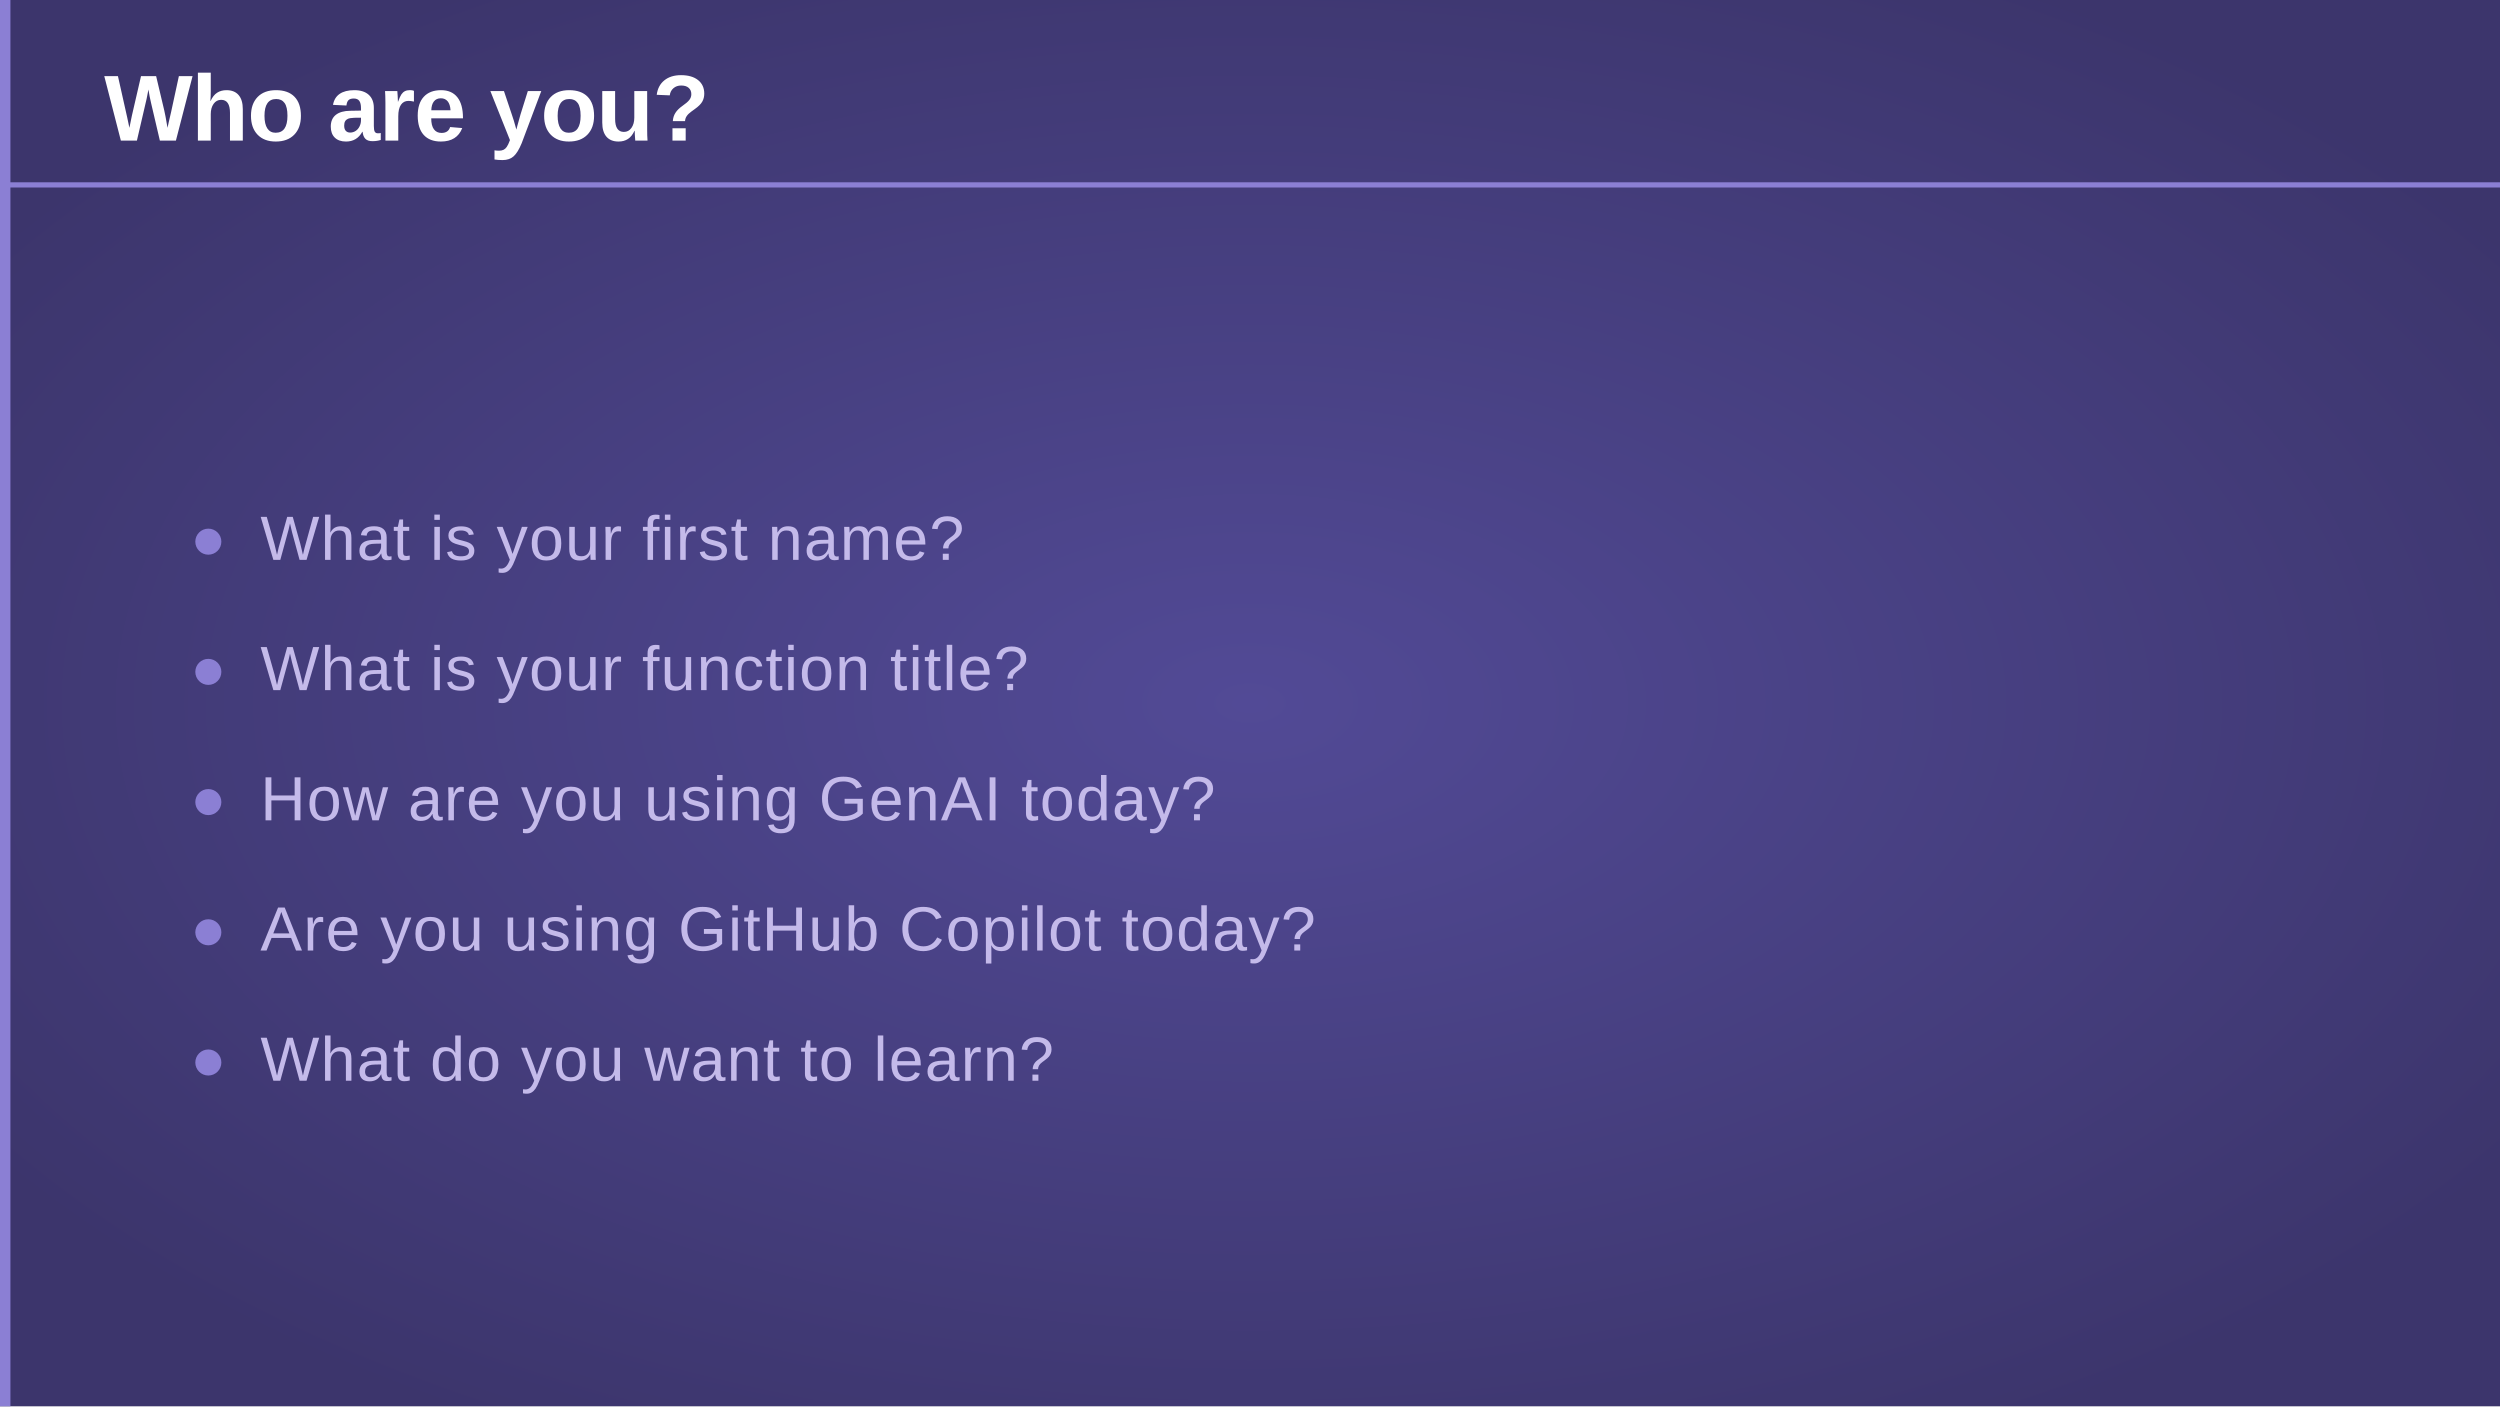
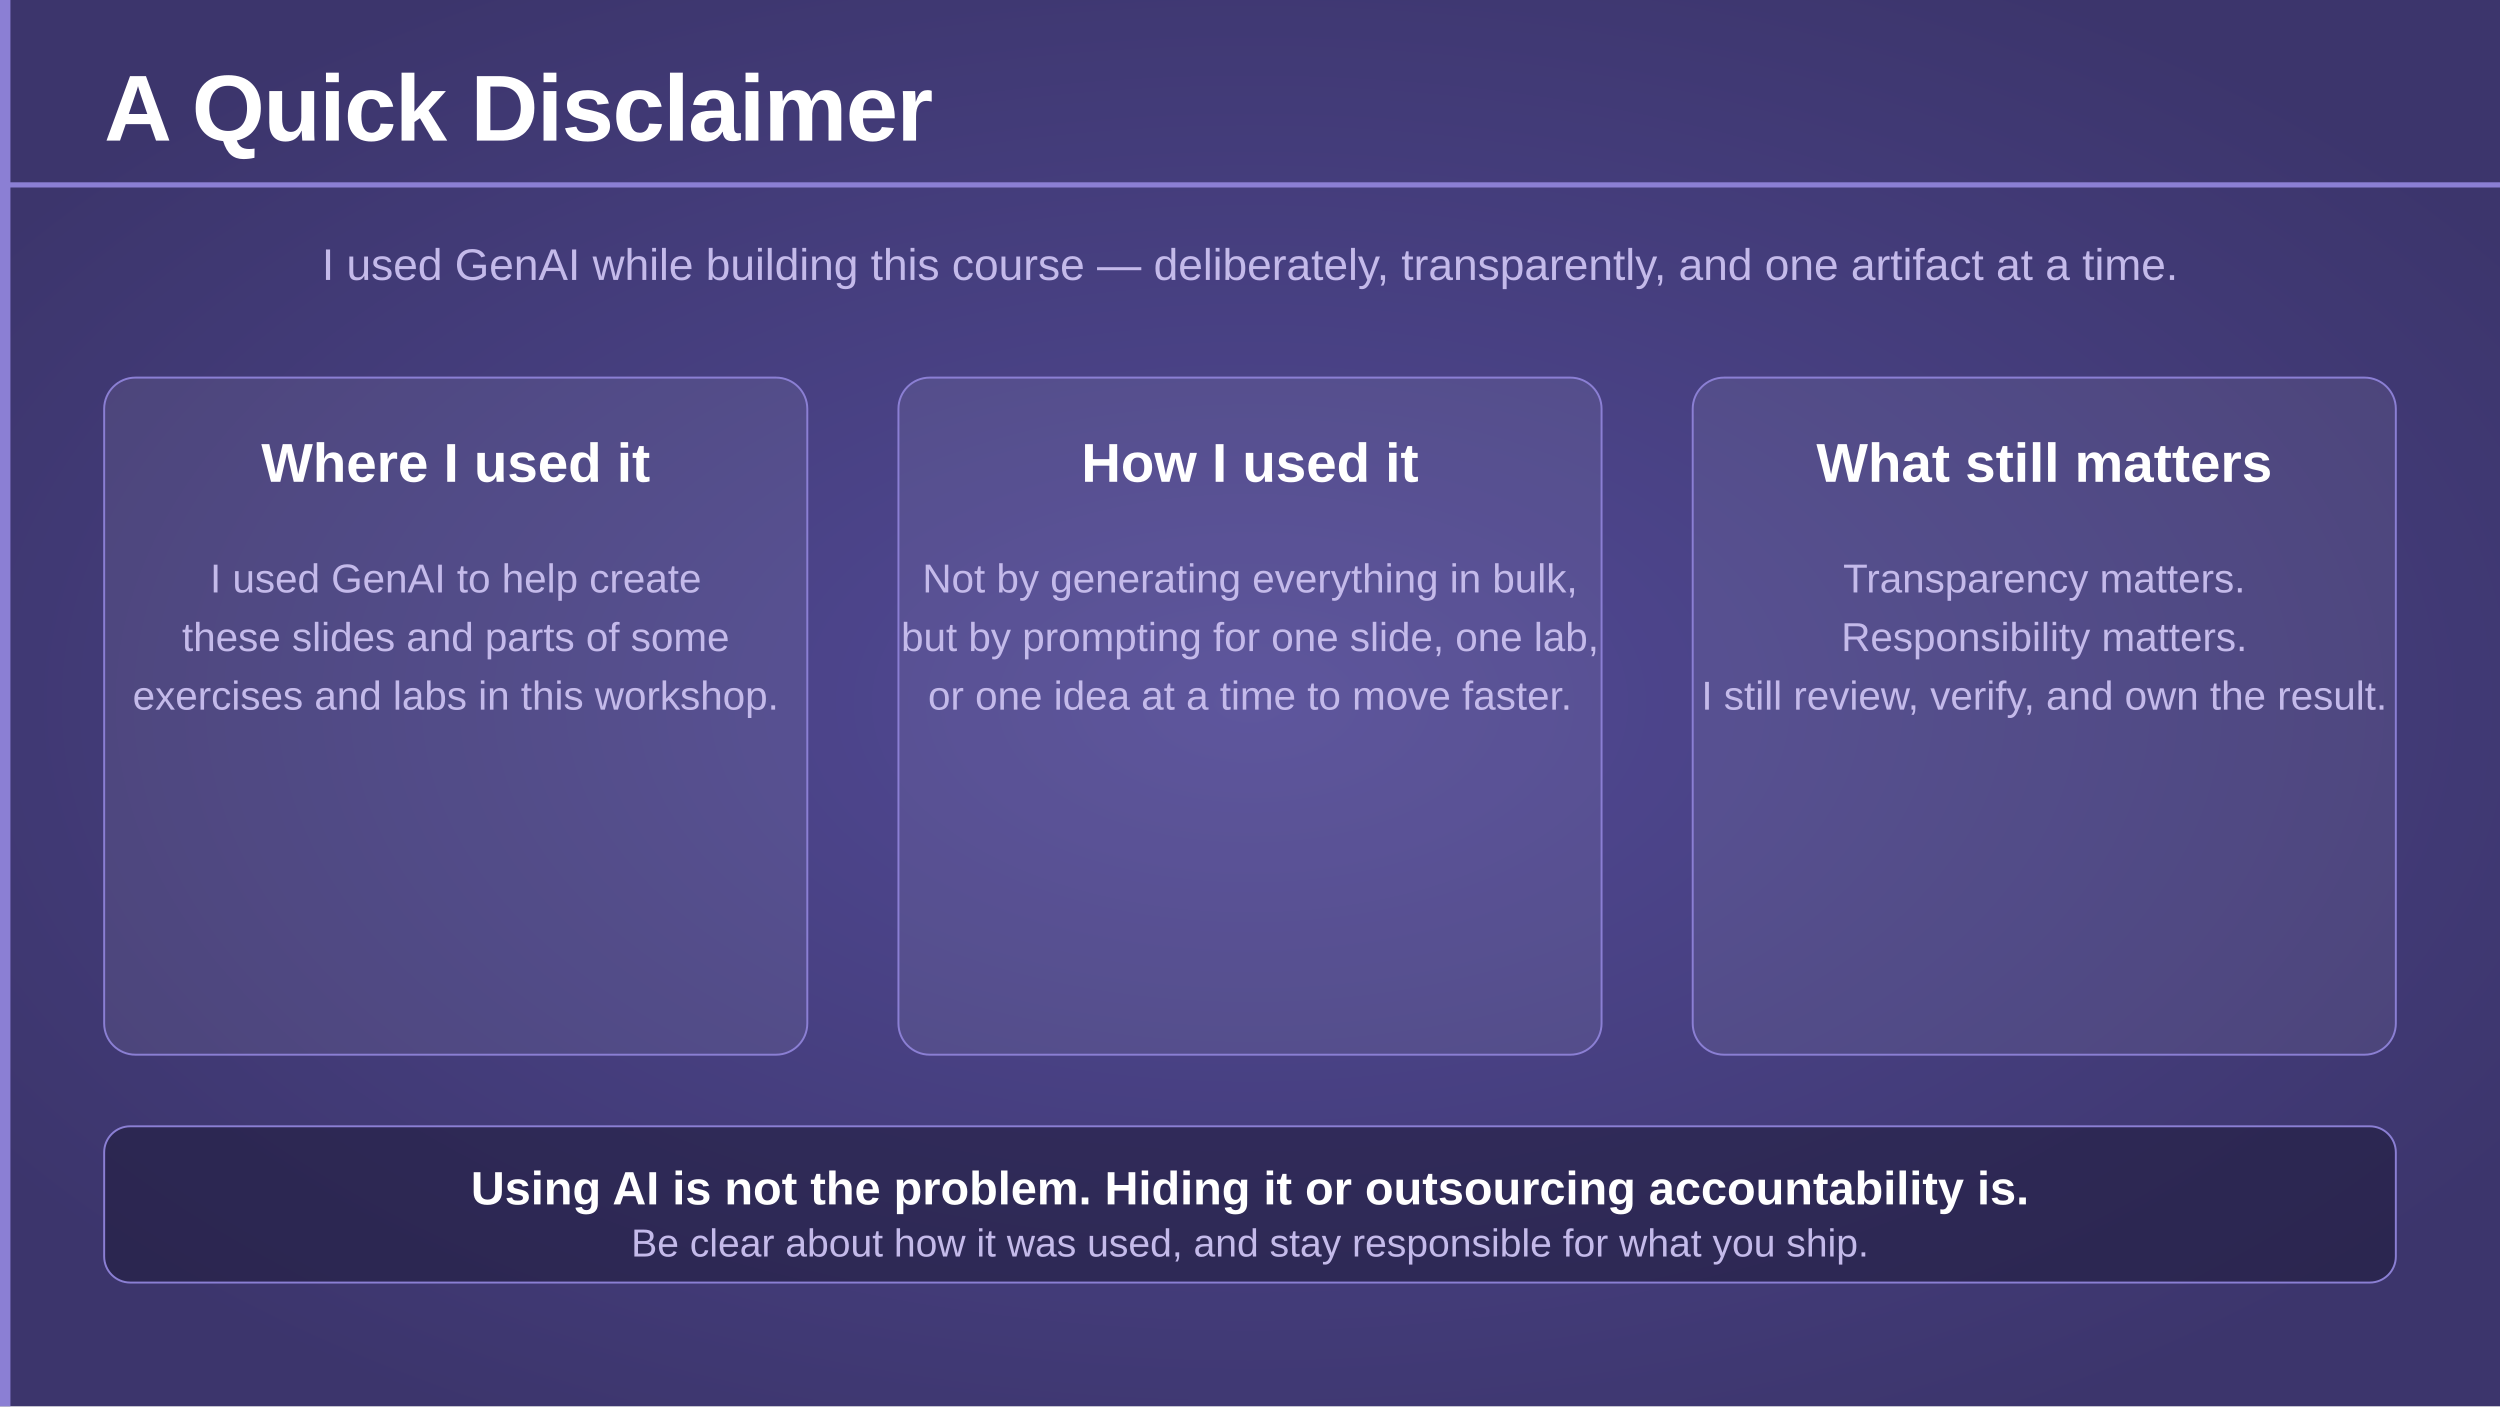
<svg xmlns="http://www.w3.org/2000/svg" viewBox="0 0 1920 1080" width="1920" height="1080">
  <defs>
    <radialGradient id="bgGlow" cx="50%" cy="50%" r="60%">
      <stop offset="0%" stop-color="#524a96" stop-opacity="1" />
      <stop offset="100%" stop-color="#3c356c" stop-opacity="1" />
    </radialGradient>
  </defs>
  <rect width="1920" height="1080" fill="url(#bgGlow)" />
-   <rect x="0" y="0" width="8" height="1080" fill="#8b7fd4" rx="0" />
-   <text x="80" y="108" font-family="'Segoe UI', 'Helvetica Neue', Arial, sans-serif" font-size="72" font-weight="700" fill="#ffffff" letter-spacing="-1">Who are you?</text>
-   <rect x="0" y="140" width="1920" height="4" fill="#8b7fd4" rx="0" />
-   <circle cx="160" cy="416" r="10" fill="#8b7fd4" />
-   <text x="200" y="430" font-family="'Segoe UI', 'Helvetica Neue', Arial, sans-serif" font-size="48" font-weight="300" fill="#c4baea" letter-spacing="1">What is your first name?</text>
-   <circle cx="160" cy="516" r="10" fill="#8b7fd4" />
-   <text x="200" y="530" font-family="'Segoe UI', 'Helvetica Neue', Arial, sans-serif" font-size="48" font-weight="300" fill="#c4baea" letter-spacing="1">What is your function title?</text>
-   <circle cx="160" cy="616" r="10" fill="#8b7fd4" />
-   <text x="200" y="630" font-family="'Segoe UI', 'Helvetica Neue', Arial, sans-serif" font-size="48" font-weight="300" fill="#c4baea" letter-spacing="1">How are you using GenAI today?</text>
-   <circle cx="160" cy="716" r="10" fill="#8b7fd4" />
-   <text x="200" y="730" font-family="'Segoe UI', 'Helvetica Neue', Arial, sans-serif" font-size="48" font-weight="300" fill="#c4baea" letter-spacing="1">Are you using GitHub Copilot today?</text>
-   <circle cx="160" cy="816" r="10" fill="#8b7fd4" />
-   <text x="200" y="830" font-family="'Segoe UI', 'Helvetica Neue', Arial, sans-serif" font-size="48" font-weight="300" fill="#c4baea" letter-spacing="1">What do you want to learn?</text>
+   <rect x="0" y="0" width="8" height="1080" fill="#8b7fd4" />
+   <text x="80" y="108" font-family="'Segoe UI', 'Helvetica Neue', Arial, sans-serif" font-size="72" font-weight="700" fill="#ffffff" letter-spacing="-1">A Quick Disclaimer</text>
+   <rect x="0" y="140" width="1920" height="4" fill="#8b7fd4" />
+   <text x="960" y="215" font-family="'Segoe UI', 'Helvetica Neue', Arial, sans-serif" font-size="34" font-weight="300" fill="#c4baea" text-anchor="middle">I used GenAI while building this course — deliberately, transparently, and one artifact at a time.</text>
+   <rect x="80" y="290" width="540" height="520" rx="24" fill="#ffffff" fill-opacity="0.07" stroke="#8b7fd4" stroke-width="1.5" />
+   <rect x="690" y="290" width="540" height="520" rx="24" fill="#ffffff" fill-opacity="0.07" stroke="#8b7fd4" stroke-width="1.5" />
+   <rect x="1300" y="290" width="540" height="520" rx="24" fill="#ffffff" fill-opacity="0.07" stroke="#8b7fd4" stroke-width="1.5" />
+   <text x="350" y="370" font-family="'Segoe UI', 'Helvetica Neue', Arial, sans-serif" font-size="42" font-weight="700" fill="#ffffff" text-anchor="middle">Where I used it</text>
+   <text x="350" y="455" font-family="'Segoe UI', 'Helvetica Neue', Arial, sans-serif" font-size="31" font-weight="300" fill="#c4baea" text-anchor="middle">I used GenAI to help create</text>
+   <text x="350" y="500" font-family="'Segoe UI', 'Helvetica Neue', Arial, sans-serif" font-size="31" font-weight="300" fill="#c4baea" text-anchor="middle">these slides and parts of some</text>
+   <text x="350" y="545" font-family="'Segoe UI', 'Helvetica Neue', Arial, sans-serif" font-size="31" font-weight="300" fill="#c4baea" text-anchor="middle">exercises and labs in this workshop.</text>
+   <text x="960" y="370" font-family="'Segoe UI', 'Helvetica Neue', Arial, sans-serif" font-size="42" font-weight="700" fill="#ffffff" text-anchor="middle">How I used it</text>
+   <text x="960" y="455" font-family="'Segoe UI', 'Helvetica Neue', Arial, sans-serif" font-size="31" font-weight="300" fill="#c4baea" text-anchor="middle">Not by generating everything in bulk,</text>
+   <text x="960" y="500" font-family="'Segoe UI', 'Helvetica Neue', Arial, sans-serif" font-size="31" font-weight="300" fill="#c4baea" text-anchor="middle">but by prompting for one slide, one lab,</text>
+   <text x="960" y="545" font-family="'Segoe UI', 'Helvetica Neue', Arial, sans-serif" font-size="31" font-weight="300" fill="#c4baea" text-anchor="middle">or one idea at a time to move faster.</text>
+   <text x="1570" y="370" font-family="'Segoe UI', 'Helvetica Neue', Arial, sans-serif" font-size="42" font-weight="700" fill="#ffffff" text-anchor="middle">What still matters</text>
+   <text x="1570" y="455" font-family="'Segoe UI', 'Helvetica Neue', Arial, sans-serif" font-size="31" font-weight="300" fill="#c4baea" text-anchor="middle">Transparency matters.</text>
+   <text x="1570" y="500" font-family="'Segoe UI', 'Helvetica Neue', Arial, sans-serif" font-size="31" font-weight="300" fill="#c4baea" text-anchor="middle">Responsibility matters.</text>
+   <text x="1570" y="545" font-family="'Segoe UI', 'Helvetica Neue', Arial, sans-serif" font-size="31" font-weight="300" fill="#c4baea" text-anchor="middle">I still review, verify, and own the result.</text>
+   <rect x="80" y="865" width="1760" height="120" rx="20" fill="#1e1a39" fill-opacity="0.55" stroke="#8b7fd4" stroke-width="1.5" />
+   <text x="960" y="925" font-family="'Segoe UI', 'Helvetica Neue', Arial, sans-serif" font-size="36" font-weight="600" fill="#ffffff" text-anchor="middle">Using AI is not the problem. Hiding it or outsourcing accountability is.</text>
+   <text x="960" y="965" font-family="'Segoe UI', 'Helvetica Neue', Arial, sans-serif" font-size="30" font-weight="300" fill="#c4baea" text-anchor="middle">Be clear about how it was used, and stay responsible for what you ship.</text>
</svg>
